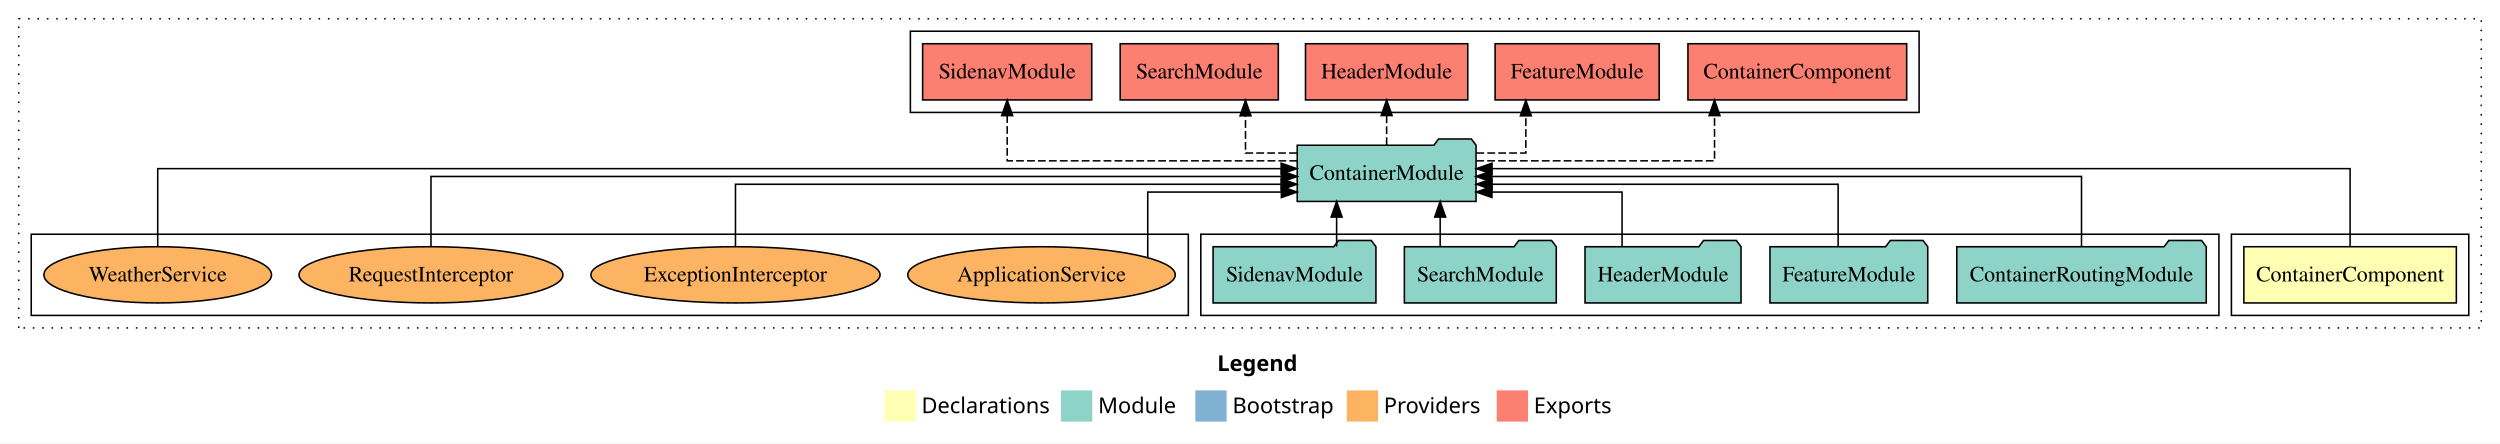
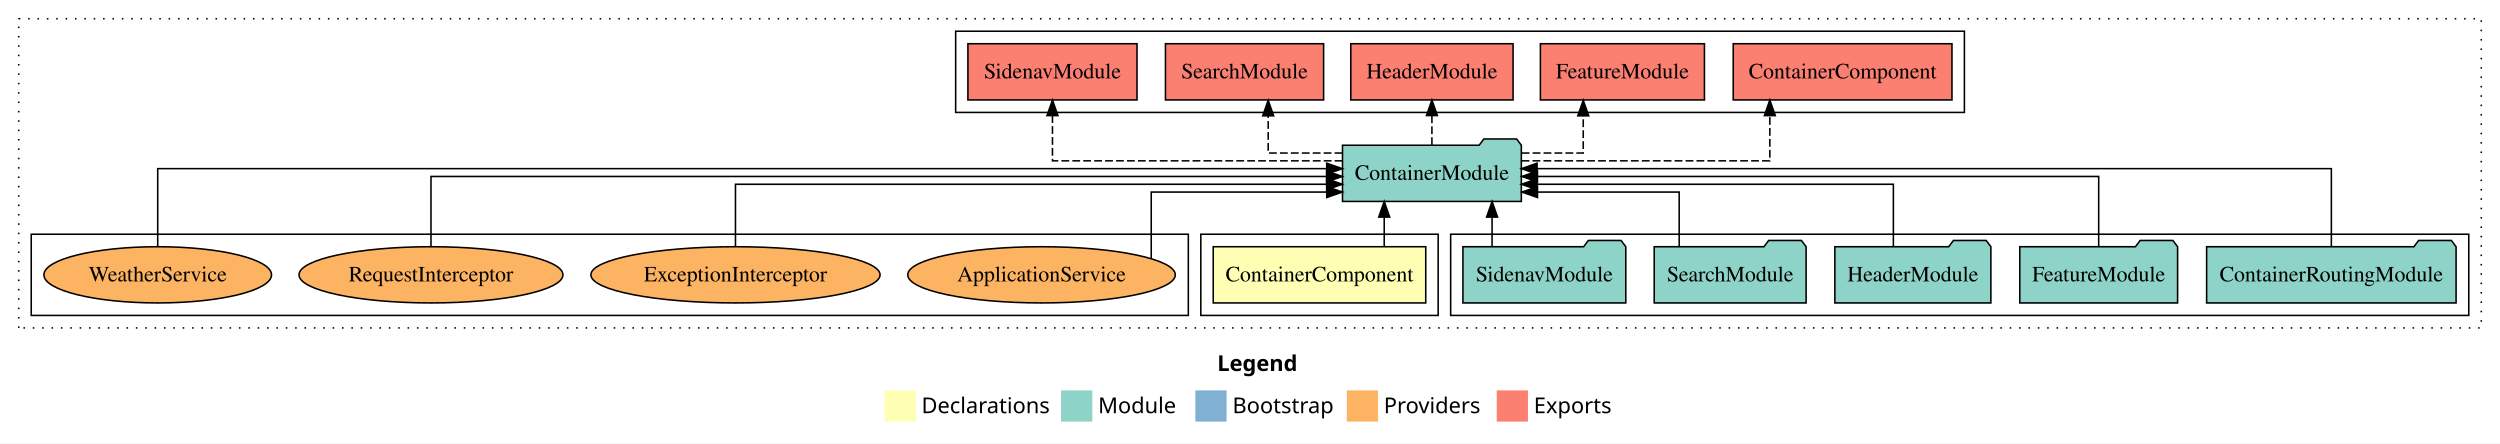
<svg xmlns="http://www.w3.org/2000/svg" width="1601pt" height="284pt" viewBox="0.00 0.00 1601.00 284.00">
  <g id="graph0" class="graph" transform="scale(1 1) rotate(0) translate(4 280)">
    <polygon fill="white" stroke="transparent" points="-4,4 -4,-280 1597,-280 1597,4 -4,4" />
    <text text-anchor="start" x="775.51" y="-42.4" font-family="sans-serif" font-weight="bold" font-size="14.00">Legend</text>
    <polygon fill="#ffffb3" stroke="transparent" points="562.5,-10 562.5,-30 582.5,-30 582.5,-10 562.5,-10" />
    <text text-anchor="start" x="586.13" y="-15.4" font-family="sans-serif" font-size="14.00">  Declarations</text>
    <polygon fill="#8dd3c7" stroke="transparent" points="675.5,-10 675.5,-30 695.5,-30 695.5,-10 675.5,-10" />
    <text text-anchor="start" x="699.23" y="-15.4" font-family="sans-serif" font-size="14.00">  Module</text>
    <polygon fill="#80b1d3" stroke="transparent" points="761.5,-10 761.5,-30 781.5,-30 781.5,-10 761.5,-10" />
    <text text-anchor="start" x="785.28" y="-15.4" font-family="sans-serif" font-size="14.00">  Bootstrap</text>
    <polygon fill="#fdb462" stroke="transparent" points="858.5,-10 858.5,-30 878.5,-30 878.5,-10 858.5,-10" />
    <text text-anchor="start" x="882.17" y="-15.4" font-family="sans-serif" font-size="14.00">  Providers</text>
    <polygon fill="#fb8072" stroke="transparent" points="954.5,-10 954.5,-30 974.5,-30 974.5,-10 954.5,-10" />
    <text text-anchor="start" x="978.23" y="-15.4" font-family="sans-serif" font-size="14.00">  Exports</text>
    <g id="clust1" class="cluster">
      <polygon fill="none" stroke="black" stroke-dasharray="1,5" points="8,-70 8,-268 1585,-268 1585,-70 8,-70" />
    </g>
-     <g id="clust2" class="cluster">
-       <polygon fill="none" stroke="black" points="1425,-78 1425,-130 1577,-130 1577,-78 1425,-78" />
+     <g id="clust5" class="cluster">
+       <polygon fill="none" stroke="black" points="608,-208 608,-260 1254,-260 1254,-208 608,-208" />
    </g>
    <g id="clust4" class="cluster">
-       <polygon fill="none" stroke="black" points="765,-78 765,-130 1417,-130 1417,-78 765,-78" />
+       <polygon fill="none" stroke="black" points="925,-78 925,-130 1577,-130 1577,-78 925,-78" />
+     </g>
+     <g id="clust2" class="cluster">
+       <polygon fill="none" stroke="black" points="765,-78 765,-130 917,-130 917,-78 765,-78" />
    </g>
    <g id="clust7" class="cluster">
      <polygon fill="none" stroke="black" points="16,-78 16,-130 757,-130 757,-78 16,-78" />
    </g>
-     <g id="clust5" class="cluster">
-       <polygon fill="none" stroke="black" points="579,-208 579,-260 1225,-260 1225,-208 579,-208" />
-     </g>
    <g id="node1" class="node">
-       <polygon fill="#ffffb3" stroke="black" points="1569.04,-122 1432.96,-122 1432.96,-86 1569.04,-86 1569.04,-122" />
-       <text text-anchor="middle" x="1501" y="-99.8" font-family="Times,serif" font-size="14.00">ContainerComponent</text>
+       <polygon fill="#ffffb3" stroke="black" points="909.04,-122 772.96,-122 772.96,-86 909.04,-86 909.04,-122" />
+       <text text-anchor="middle" x="841" y="-99.8" font-family="Times,serif" font-size="14.00">ContainerComponent</text>
    </g>
    <g id="node2" class="node">
-       <polygon fill="#8dd3c7" stroke="black" points="941.26,-187 938.26,-191 917.26,-191 914.26,-187 826.74,-187 826.74,-151 941.26,-151 941.26,-187" />
-       <text text-anchor="middle" x="884" y="-164.8" font-family="Times,serif" font-size="14.00">ContainerModule</text>
+       <polygon fill="#8dd3c7" stroke="black" points="970.26,-187 967.26,-191 946.26,-191 943.26,-187 855.74,-187 855.74,-151 970.26,-151 970.26,-187" />
+       <text text-anchor="middle" x="913" y="-164.8" font-family="Times,serif" font-size="14.00">ContainerModule</text>
    </g>
    <g id="edge1" class="edge">
-       <path fill="none" stroke="black" d="M1501,-122.22C1501,-142.37 1501,-172 1501,-172 1501,-172 951.49,-172 951.49,-172" />
-       <polygon fill="black" stroke="black" points="951.49,-168.5 941.49,-172 951.49,-175.5 951.49,-168.5" />
+       <path fill="none" stroke="black" d="M882.45,-122.11C882.45,-122.11 882.45,-140.99 882.45,-140.99" />
+       <polygon fill="black" stroke="black" points="878.95,-140.99 882.45,-150.99 885.95,-140.99 878.95,-140.99" />
    </g>
    <g id="node8" class="node">
-       <polygon fill="#fb8072" stroke="black" points="1217.04,-252 1076.96,-252 1076.96,-216 1217.04,-216 1217.04,-252" />
-       <text text-anchor="middle" x="1147" y="-229.8" font-family="Times,serif" font-size="14.00">ContainerComponent </text>
+       <polygon fill="#fb8072" stroke="black" points="1246.04,-252 1105.96,-252 1105.96,-216 1246.04,-216 1246.04,-252" />
+       <text text-anchor="middle" x="1176" y="-229.8" font-family="Times,serif" font-size="14.00">ContainerComponent </text>
    </g>
    <g id="edge7" class="edge">
-       <path fill="none" stroke="black" stroke-dasharray="5,2" d="M941.38,-177C1003.55,-177 1093.98,-177 1093.98,-177 1093.98,-177 1093.98,-205.96 1093.98,-205.96" />
-       <polygon fill="black" stroke="black" points="1090.48,-205.96 1093.98,-215.96 1097.48,-205.96 1090.48,-205.96" />
+       <path fill="none" stroke="black" stroke-dasharray="5,2" d="M970.42,-177C1034.53,-177 1129.4,-177 1129.4,-177 1129.4,-177 1129.4,-205.96 1129.4,-205.96" />
+       <polygon fill="black" stroke="black" points="1125.9,-205.96 1129.4,-215.96 1132.9,-205.96 1125.9,-205.96" />
    </g>
    <g id="node9" class="node">
-       <polygon fill="#fb8072" stroke="black" points="1058.53,-252 953.47,-252 953.47,-216 1058.53,-216 1058.53,-252" />
-       <text text-anchor="middle" x="1006" y="-229.8" font-family="Times,serif" font-size="14.00">FeatureModule </text>
+       <polygon fill="#fb8072" stroke="black" points="1087.53,-252 982.47,-252 982.47,-216 1087.53,-216 1087.53,-252" />
+       <text text-anchor="middle" x="1035" y="-229.8" font-family="Times,serif" font-size="14.00">FeatureModule </text>
    </g>
    <g id="edge8" class="edge">
-       <path fill="none" stroke="black" stroke-dasharray="5,2" d="M941.47,-182C958.72,-182 973.15,-182 973.15,-182 973.15,-182 973.15,-205.81 973.15,-205.81" />
-       <polygon fill="black" stroke="black" points="969.65,-205.81 973.15,-215.81 976.65,-205.81 969.65,-205.81" />
+       <path fill="none" stroke="black" stroke-dasharray="5,2" d="M970.49,-182C991.36,-182 1009.91,-182 1009.91,-182 1009.91,-182 1009.91,-205.81 1009.91,-205.81" />
+       <polygon fill="black" stroke="black" points="1006.41,-205.81 1009.91,-215.81 1013.41,-205.81 1006.41,-205.81" />
    </g>
    <g id="node10" class="node">
-       <polygon fill="#fb8072" stroke="black" points="935.96,-252 832.04,-252 832.04,-216 935.96,-216 935.96,-252" />
-       <text text-anchor="middle" x="884" y="-229.8" font-family="Times,serif" font-size="14.00">HeaderModule </text>
+       <polygon fill="#fb8072" stroke="black" points="964.96,-252 861.04,-252 861.04,-216 964.96,-216 964.96,-252" />
+       <text text-anchor="middle" x="913" y="-229.8" font-family="Times,serif" font-size="14.00">HeaderModule </text>
    </g>
    <g id="edge9" class="edge">
-       <path fill="none" stroke="black" stroke-dasharray="5,2" d="M884,-187.11C884,-187.11 884,-205.99 884,-205.99" />
-       <polygon fill="black" stroke="black" points="880.5,-205.99 884,-215.99 887.5,-205.99 880.5,-205.99" />
+       <path fill="none" stroke="black" stroke-dasharray="5,2" d="M913,-187.11C913,-187.11 913,-205.99 913,-205.99" />
+       <polygon fill="black" stroke="black" points="909.5,-205.99 913,-215.99 916.5,-205.99 909.5,-205.99" />
    </g>
    <g id="node11" class="node">
-       <polygon fill="#fb8072" stroke="black" points="814.64,-252 713.36,-252 713.36,-216 814.64,-216 814.64,-252" />
-       <text text-anchor="middle" x="764" y="-229.8" font-family="Times,serif" font-size="14.00">SearchModule </text>
+       <polygon fill="#fb8072" stroke="black" points="843.64,-252 742.36,-252 742.36,-216 843.64,-216 843.64,-252" />
+       <text text-anchor="middle" x="793" y="-229.8" font-family="Times,serif" font-size="14.00">SearchModule </text>
    </g>
    <g id="edge10" class="edge">
-       <path fill="none" stroke="black" stroke-dasharray="5,2" d="M826.51,-182C808.68,-182 793.62,-182 793.62,-182 793.62,-182 793.62,-205.81 793.62,-205.81" />
-       <polygon fill="black" stroke="black" points="790.12,-205.81 793.62,-215.81 797.12,-205.81 790.12,-205.81" />
+       <path fill="none" stroke="black" stroke-dasharray="5,2" d="M855.67,-182C831.19,-182 808.15,-182 808.15,-182 808.15,-182 808.15,-205.81 808.15,-205.81" />
+       <polygon fill="black" stroke="black" points="804.65,-205.81 808.15,-215.81 811.65,-205.81 804.65,-205.81" />
    </g>
    <g id="node12" class="node">
-       <polygon fill="#fb8072" stroke="black" points="695.15,-252 586.85,-252 586.85,-216 695.15,-216 695.15,-252" />
-       <text text-anchor="middle" x="641" y="-229.8" font-family="Times,serif" font-size="14.00">SidenavModule </text>
+       <polygon fill="#fb8072" stroke="black" points="724.15,-252 615.85,-252 615.85,-216 724.15,-216 724.15,-252" />
+       <text text-anchor="middle" x="670" y="-229.8" font-family="Times,serif" font-size="14.00">SidenavModule </text>
    </g>
    <g id="edge11" class="edge">
-       <path fill="none" stroke="black" stroke-dasharray="5,2" d="M826.72,-177C754.88,-177 641,-177 641,-177 641,-177 641,-205.96 641,-205.96" />
-       <polygon fill="black" stroke="black" points="637.5,-205.96 641,-215.96 644.5,-205.96 637.5,-205.96" />
+       <path fill="none" stroke="black" stroke-dasharray="5,2" d="M855.72,-177C783.88,-177 670,-177 670,-177 670,-177 670,-205.96 670,-205.96" />
+       <polygon fill="black" stroke="black" points="666.5,-205.96 670,-215.96 673.5,-205.96 666.5,-205.96" />
    </g>
    <g id="node3" class="node">
-       <polygon fill="#8dd3c7" stroke="black" points="1408.88,-122 1405.88,-126 1384.88,-126 1381.88,-122 1249.12,-122 1249.12,-86 1408.88,-86 1408.88,-122" />
-       <text text-anchor="middle" x="1329" y="-99.8" font-family="Times,serif" font-size="14.00">ContainerRoutingModule</text>
+       <polygon fill="#8dd3c7" stroke="black" points="1568.88,-122 1565.88,-126 1544.88,-126 1541.88,-122 1409.12,-122 1409.12,-86 1568.88,-86 1568.88,-122" />
+       <text text-anchor="middle" x="1489" y="-99.8" font-family="Times,serif" font-size="14.00">ContainerRoutingModule</text>
    </g>
    <g id="edge2" class="edge">
-       <path fill="none" stroke="black" d="M1329,-122.22C1329,-140.83 1329,-167 1329,-167 1329,-167 951.26,-167 951.26,-167" />
-       <polygon fill="black" stroke="black" points="951.26,-163.5 941.26,-167 951.26,-170.5 951.26,-163.5" />
+       <path fill="none" stroke="black" d="M1489,-122.22C1489,-142.37 1489,-172 1489,-172 1489,-172 980.33,-172 980.33,-172" />
+       <polygon fill="black" stroke="black" points="980.33,-168.5 970.33,-172 980.33,-175.5 980.33,-168.5" />
    </g>
    <g id="node4" class="node">
-       <polygon fill="#8dd3c7" stroke="black" points="1230.53,-122 1227.53,-126 1206.53,-126 1203.53,-122 1129.47,-122 1129.47,-86 1230.53,-86 1230.53,-122" />
-       <text text-anchor="middle" x="1180" y="-99.8" font-family="Times,serif" font-size="14.00">FeatureModule</text>
+       <polygon fill="#8dd3c7" stroke="black" points="1390.53,-122 1387.53,-126 1366.53,-126 1363.53,-122 1289.47,-122 1289.47,-86 1390.53,-86 1390.53,-122" />
+       <text text-anchor="middle" x="1340" y="-99.8" font-family="Times,serif" font-size="14.00">FeatureModule</text>
    </g>
    <g id="edge3" class="edge">
-       <path fill="none" stroke="black" d="M1173.13,-122.03C1173.13,-139.06 1173.13,-162 1173.13,-162 1173.13,-162 951.47,-162 951.47,-162" />
-       <polygon fill="black" stroke="black" points="951.47,-158.5 941.47,-162 951.47,-165.5 951.47,-158.5" />
+       <path fill="none" stroke="black" d="M1340,-122.22C1340,-140.83 1340,-167 1340,-167 1340,-167 980.59,-167 980.59,-167" />
+       <polygon fill="black" stroke="black" points="980.59,-163.5 970.59,-167 980.59,-170.5 980.59,-163.5" />
    </g>
    <g id="node5" class="node">
-       <polygon fill="#8dd3c7" stroke="black" points="1110.96,-122 1107.96,-126 1086.96,-126 1083.96,-122 1011.04,-122 1011.04,-86 1110.96,-86 1110.96,-122" />
-       <text text-anchor="middle" x="1061" y="-99.8" font-family="Times,serif" font-size="14.00">HeaderModule</text>
+       <polygon fill="#8dd3c7" stroke="black" points="1270.96,-122 1267.96,-126 1246.96,-126 1243.96,-122 1171.04,-122 1171.04,-86 1270.96,-86 1270.96,-122" />
+       <text text-anchor="middle" x="1221" y="-99.8" font-family="Times,serif" font-size="14.00">HeaderModule</text>
    </g>
    <g id="edge4" class="edge">
-       <path fill="none" stroke="black" d="M1034.77,-122.24C1034.77,-137.57 1034.77,-157 1034.77,-157 1034.77,-157 951.43,-157 951.43,-157" />
-       <polygon fill="black" stroke="black" points="951.43,-153.5 941.43,-157 951.43,-160.5 951.43,-153.5" />
+       <path fill="none" stroke="black" d="M1208.52,-122.03C1208.52,-139.06 1208.52,-162 1208.52,-162 1208.52,-162 980.33,-162 980.33,-162" />
+       <polygon fill="black" stroke="black" points="980.33,-158.5 970.33,-162 980.33,-165.5 980.33,-158.5" />
    </g>
    <g id="node6" class="node">
-       <polygon fill="#8dd3c7" stroke="black" points="992.64,-122 989.64,-126 968.64,-126 965.64,-122 895.36,-122 895.36,-86 992.64,-86 992.64,-122" />
-       <text text-anchor="middle" x="944" y="-99.8" font-family="Times,serif" font-size="14.00">SearchModule</text>
+       <polygon fill="#8dd3c7" stroke="black" points="1152.64,-122 1149.64,-126 1128.64,-126 1125.64,-122 1055.36,-122 1055.36,-86 1152.64,-86 1152.64,-122" />
+       <text text-anchor="middle" x="1104" y="-99.8" font-family="Times,serif" font-size="14.00">SearchModule</text>
    </g>
    <g id="edge5" class="edge">
-       <path fill="none" stroke="black" d="M918.28,-122.11C918.28,-122.11 918.28,-140.99 918.28,-140.99" />
-       <polygon fill="black" stroke="black" points="914.78,-140.99 918.28,-150.99 921.78,-140.99 914.78,-140.99" />
+       <path fill="none" stroke="black" d="M1071.35,-122.24C1071.35,-137.57 1071.35,-157 1071.35,-157 1071.35,-157 980.62,-157 980.62,-157" />
+       <polygon fill="black" stroke="black" points="980.62,-153.5 970.62,-157 980.62,-160.5 980.62,-153.5" />
    </g>
    <g id="node7" class="node">
-       <polygon fill="#8dd3c7" stroke="black" points="877.15,-122 874.15,-126 853.15,-126 850.15,-122 772.85,-122 772.85,-86 877.15,-86 877.15,-122" />
-       <text text-anchor="middle" x="825" y="-99.8" font-family="Times,serif" font-size="14.00">SidenavModule</text>
+       <polygon fill="#8dd3c7" stroke="black" points="1037.15,-122 1034.15,-126 1013.15,-126 1010.15,-122 932.85,-122 932.85,-86 1037.15,-86 1037.15,-122" />
+       <text text-anchor="middle" x="985" y="-99.8" font-family="Times,serif" font-size="14.00">SidenavModule</text>
    </g>
    <g id="edge6" class="edge">
-       <path fill="none" stroke="black" d="M851.97,-122.11C851.97,-122.11 851.97,-140.99 851.97,-140.99" />
-       <polygon fill="black" stroke="black" points="848.47,-140.99 851.97,-150.99 855.47,-140.99 848.47,-140.99" />
+       <path fill="none" stroke="black" d="M951.53,-122.11C951.53,-122.11 951.53,-140.99 951.53,-140.99" />
+       <polygon fill="black" stroke="black" points="948.03,-140.99 951.53,-150.99 955.03,-140.99 948.03,-140.99" />
    </g>
    <g id="node13" class="node">
      <ellipse fill="#fdb462" stroke="black" cx="663" cy="-104" rx="85.67" ry="18" />
      <text text-anchor="middle" x="663" y="-99.8" font-family="Times,serif" font-size="14.00">ApplicationService</text>
    </g>
    <g id="edge12" class="edge">
-       <path fill="none" stroke="black" d="M731.01,-114.98C731.01,-130.51 731.01,-157 731.01,-157 731.01,-157 816.6,-157 816.6,-157" />
-       <polygon fill="black" stroke="black" points="816.6,-160.5 826.6,-157 816.6,-153.5 816.6,-160.5" />
+       <path fill="none" stroke="black" d="M733.25,-114.47C733.25,-129.92 733.25,-157 733.25,-157 733.25,-157 845.63,-157 845.63,-157" />
+       <polygon fill="black" stroke="black" points="845.63,-160.5 855.63,-157 845.63,-153.5 845.63,-160.5" />
    </g>
    <g id="node14" class="node">
      <ellipse fill="#fdb462" stroke="black" cx="467" cy="-104" rx="92.6" ry="18" />
      <text text-anchor="middle" x="467" y="-99.8" font-family="Times,serif" font-size="14.00">ExceptionInterceptor</text>
    </g>
    <g id="edge13" class="edge">
-       <path fill="none" stroke="black" d="M467,-122.03C467,-139.06 467,-162 467,-162 467,-162 816.46,-162 816.46,-162" />
-       <polygon fill="black" stroke="black" points="816.46,-165.5 826.46,-162 816.46,-158.5 816.46,-165.5" />
+       <path fill="none" stroke="black" d="M467,-122.03C467,-139.06 467,-162 467,-162 467,-162 845.61,-162 845.61,-162" />
+       <polygon fill="black" stroke="black" points="845.61,-165.5 855.61,-162 845.61,-158.5 845.61,-165.5" />
    </g>
    <g id="node15" class="node">
      <ellipse fill="#fdb462" stroke="black" cx="272" cy="-104" rx="84.51" ry="18" />
      <text text-anchor="middle" x="272" y="-99.8" font-family="Times,serif" font-size="14.00">RequestInterceptor</text>
    </g>
    <g id="edge14" class="edge">
-       <path fill="none" stroke="black" d="M272,-122.22C272,-140.83 272,-167 272,-167 272,-167 816.7,-167 816.7,-167" />
-       <polygon fill="black" stroke="black" points="816.7,-170.5 826.7,-167 816.7,-163.5 816.7,-170.5" />
+       <path fill="none" stroke="black" d="M272,-122.22C272,-140.83 272,-167 272,-167 272,-167 845.55,-167 845.55,-167" />
+       <polygon fill="black" stroke="black" points="845.55,-170.5 855.55,-167 845.55,-163.5 845.55,-170.5" />
    </g>
    <g id="node16" class="node">
      <ellipse fill="#fdb462" stroke="black" cx="97" cy="-104" rx="72.89" ry="18" />
      <text text-anchor="middle" x="97" y="-99.8" font-family="Times,serif" font-size="14.00">WeatherService</text>
    </g>
    <g id="edge15" class="edge">
-       <path fill="none" stroke="black" d="M97,-122.22C97,-142.37 97,-172 97,-172 97,-172 816.45,-172 816.45,-172" />
-       <polygon fill="black" stroke="black" points="816.45,-175.5 826.45,-172 816.45,-168.5 816.45,-175.5" />
+       <path fill="none" stroke="black" d="M97,-122.22C97,-142.37 97,-172 97,-172 97,-172 845.62,-172 845.62,-172" />
+       <polygon fill="black" stroke="black" points="845.62,-175.5 855.62,-172 845.62,-168.5 845.62,-175.5" />
    </g>
  </g>
</svg>
